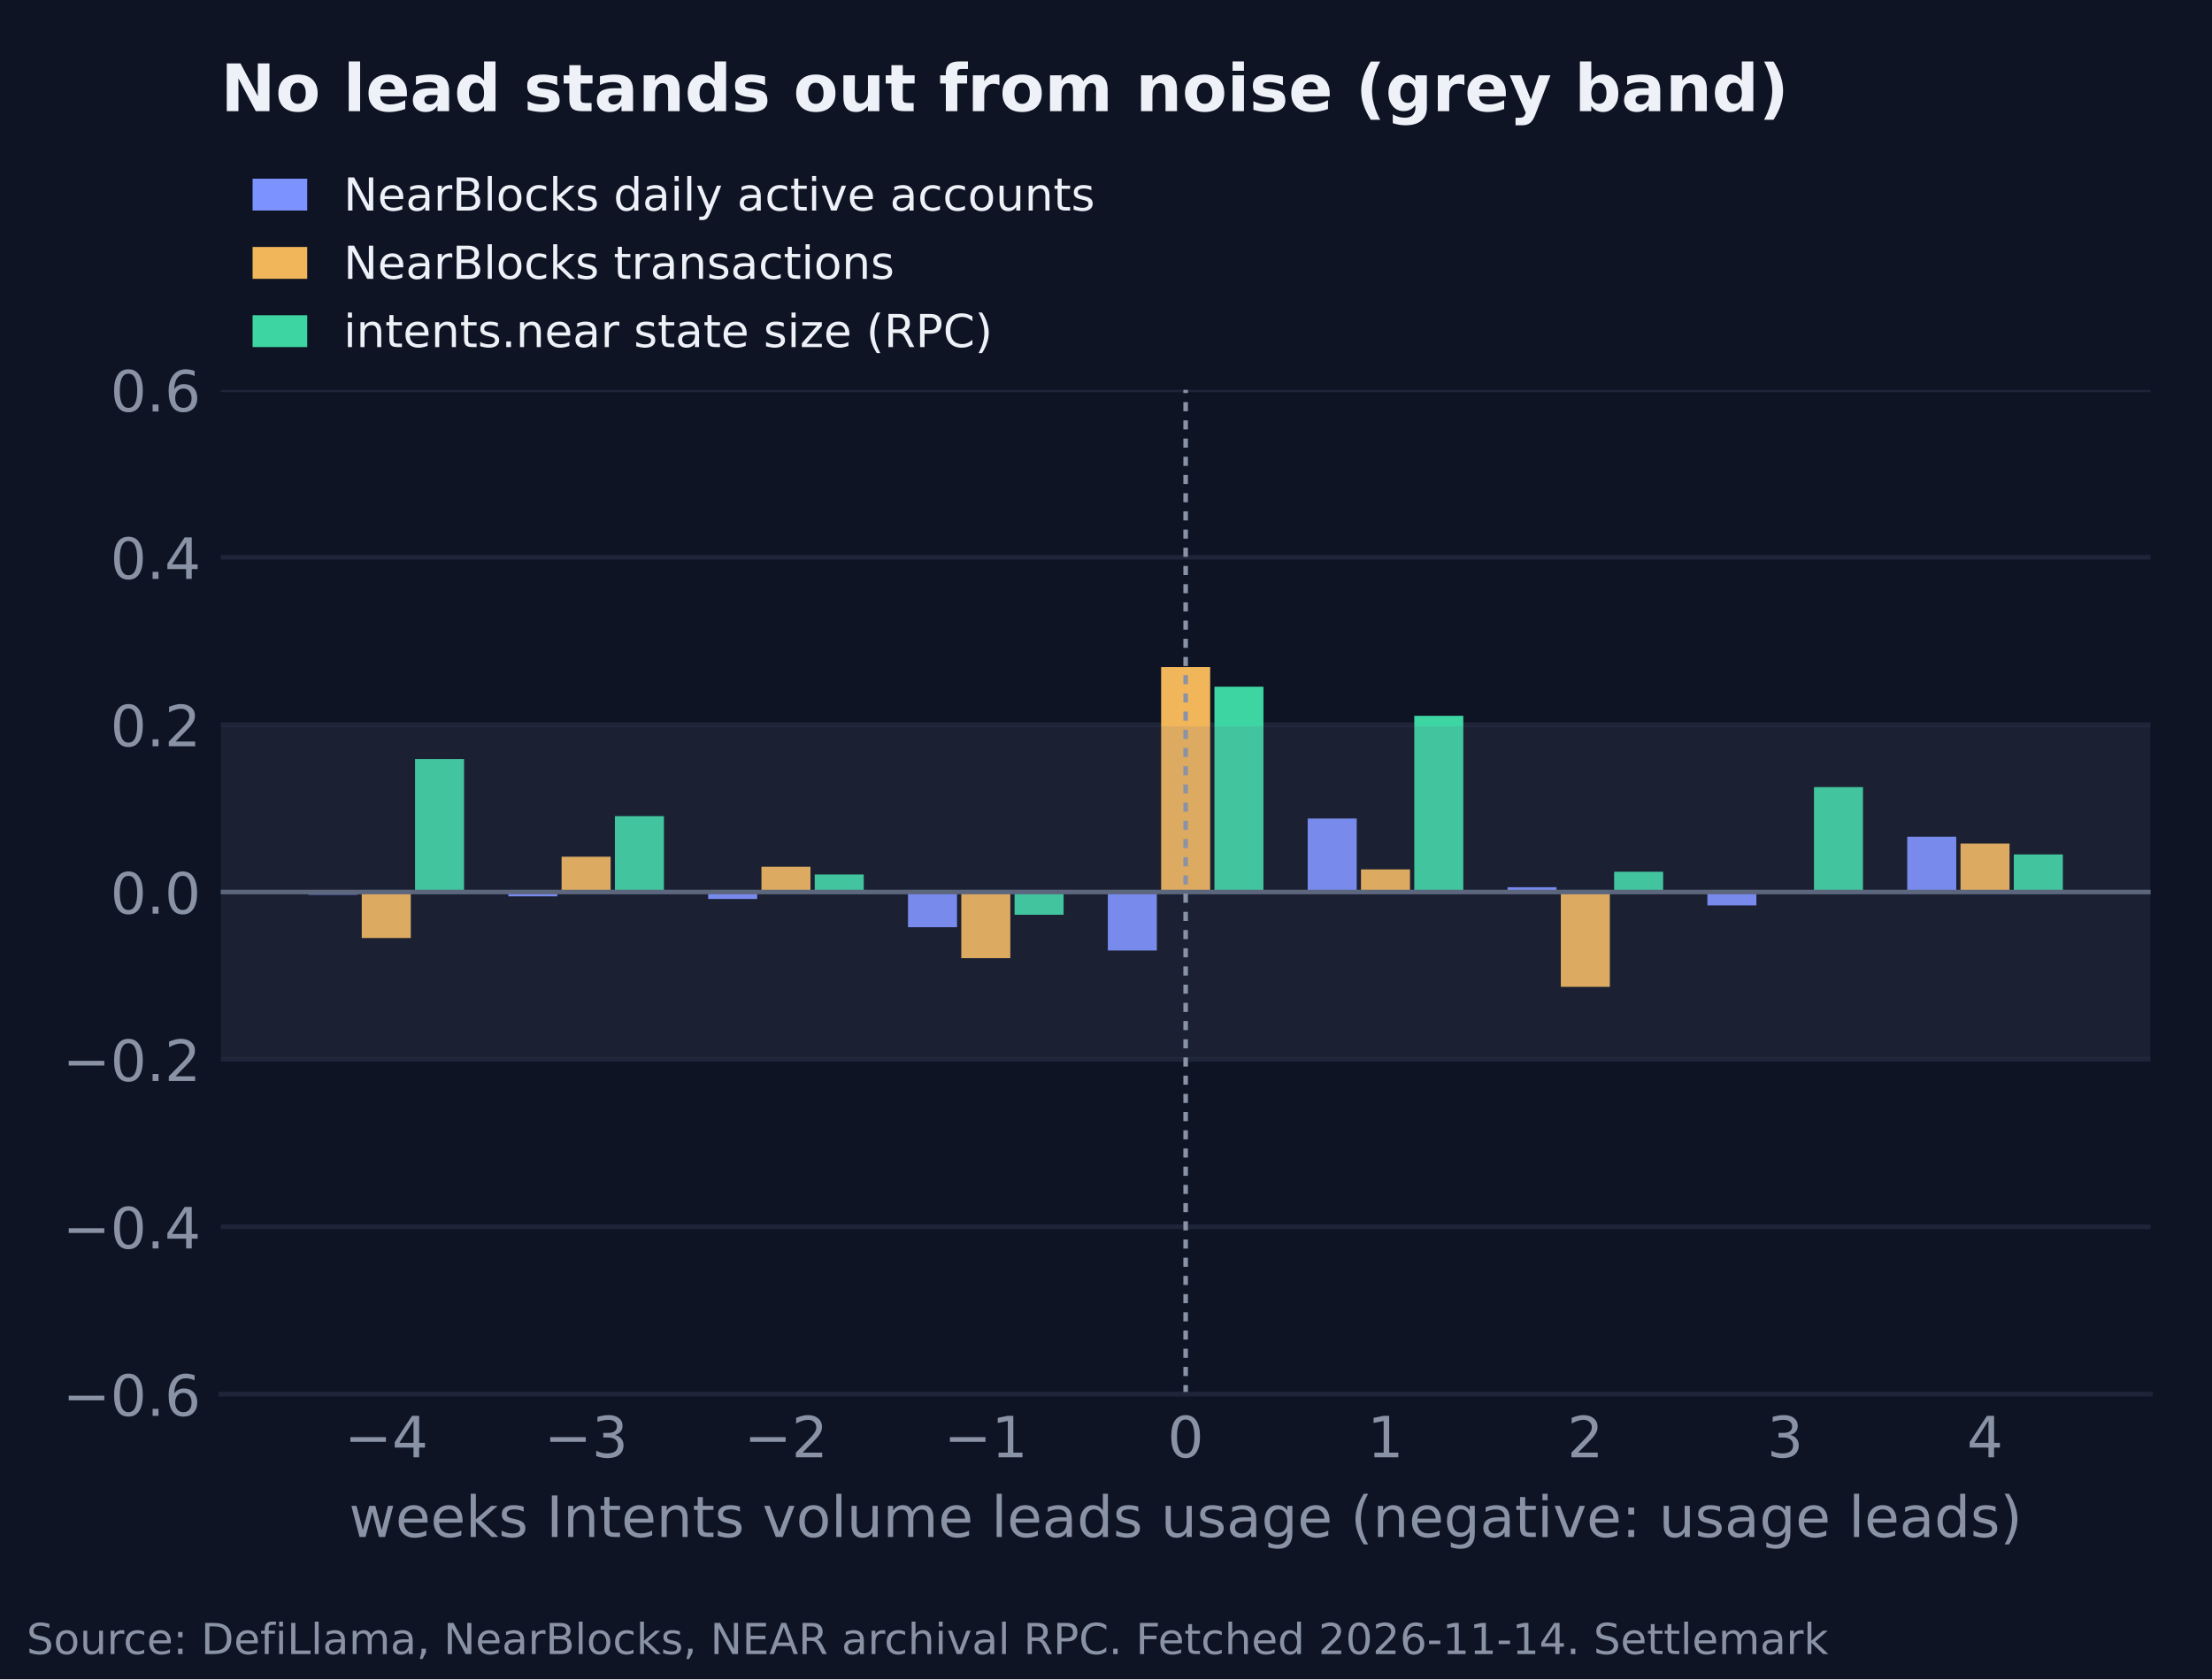
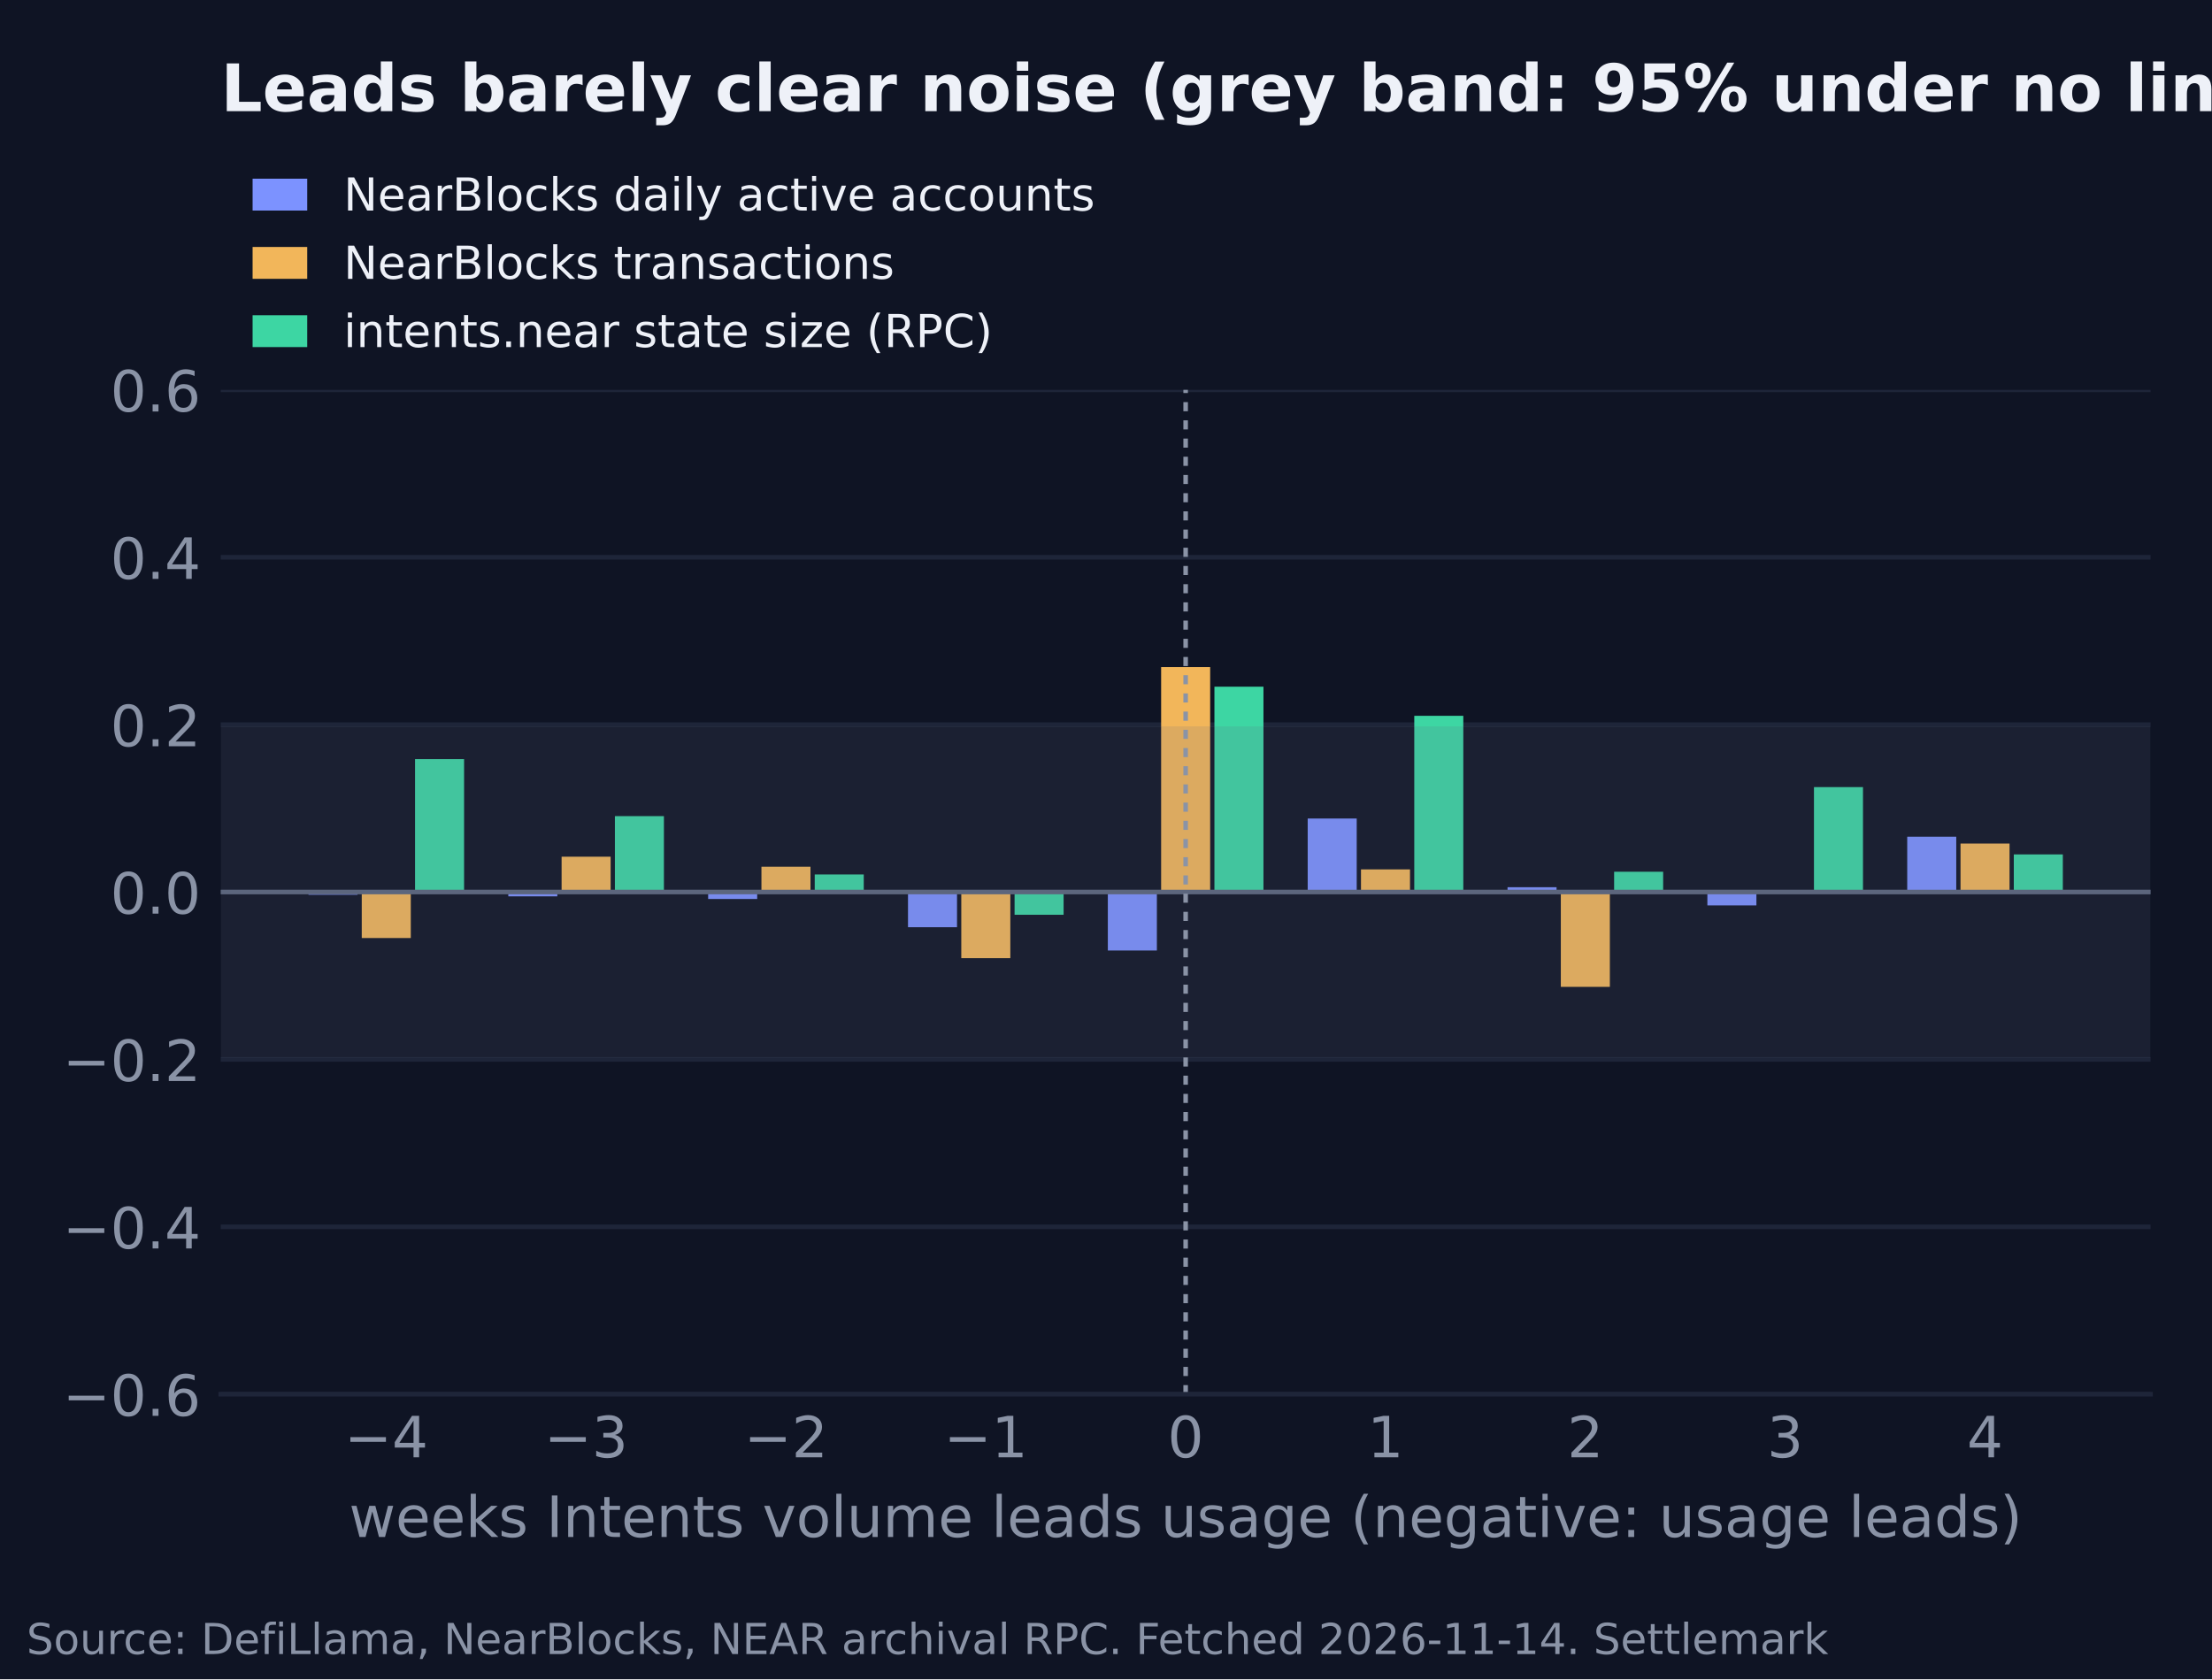
<svg xmlns="http://www.w3.org/2000/svg" width="388.8pt" height="295.2pt" viewBox="0 0 388.8 295.2" version="1.1">
  <defs>
    <style type="text/css">*{stroke-linejoin: round; stroke-linecap: butt}</style>
  </defs>
  <g id="figure_1">
    <g id="patch_1">
      <path d="M 0 295.2  L 388.8 295.2  L 388.8 0  L 0 0  z " style="fill: #0f1424" />
    </g>
    <g id="axes_1">
      <g id="patch_2">
        <path d="M 38.8 245.092  L 378 245.092  L 378 68.537  L 38.8 68.537  z " style="fill: #0f1424" />
      </g>
      <g id="matplotlib.axis_1">
        <g id="xtick_1">
          <g id="line2d_1" />
          <g id="text_1">
            <text style="font-size: 10px; font-family: 'DejaVu Sans'; text-anchor: middle; fill: #8a93a6" x="67.894" y="256.19" transform="rotate(-0 67.89409 256.1897)">−4</text>
          </g>
        </g>
        <g id="xtick_2">
          <g id="line2d_2" />
          <g id="text_2">
            <text style="font-size: 10px; font-family: 'DejaVu Sans'; text-anchor: middle; fill: #8a93a6" x="103.021" y="256.19" transform="rotate(-0 103.0206 256.1897)">−3</text>
          </g>
        </g>
        <g id="xtick_3">
          <g id="line2d_3" />
          <g id="text_3">
            <text style="font-size: 10px; font-family: 'DejaVu Sans'; text-anchor: middle; fill: #8a93a6" x="138.147" y="256.19" transform="rotate(-0 138.147 256.1897)">−2</text>
          </g>
        </g>
        <g id="xtick_4">
          <g id="line2d_4" />
          <g id="text_4">
            <text style="font-size: 10px; font-family: 'DejaVu Sans'; text-anchor: middle; fill: #8a93a6" x="173.274" y="256.19" transform="rotate(-0 173.2735 256.1897)">−1</text>
          </g>
        </g>
        <g id="xtick_5">
          <g id="line2d_5" />
          <g id="text_5">
            <text style="font-size: 10px; font-family: 'DejaVu Sans'; text-anchor: middle; fill: #8a93a6" x="208.4" y="256.19" transform="rotate(-0 208.4 256.1897)">0</text>
          </g>
        </g>
        <g id="xtick_6">
          <g id="line2d_6" />
          <g id="text_6">
            <text style="font-size: 10px; font-family: 'DejaVu Sans'; text-anchor: middle; fill: #8a93a6" x="243.526" y="256.19" transform="rotate(-0 243.5265 256.1897)">1</text>
          </g>
        </g>
        <g id="xtick_7">
          <g id="line2d_7" />
          <g id="text_7">
            <text style="font-size: 10px; font-family: 'DejaVu Sans'; text-anchor: middle; fill: #8a93a6" x="278.653" y="256.19" transform="rotate(-0 278.653 256.1897)">2</text>
          </g>
        </g>
        <g id="xtick_8">
          <g id="line2d_8" />
          <g id="text_8">
            <text style="font-size: 10px; font-family: 'DejaVu Sans'; text-anchor: middle; fill: #8a93a6" x="313.779" y="256.19" transform="rotate(-0 313.7794 256.1897)">3</text>
          </g>
        </g>
        <g id="xtick_9">
          <g id="line2d_9" />
          <g id="text_9">
            <text style="font-size: 10px; font-family: 'DejaVu Sans'; text-anchor: middle; fill: #8a93a6" x="348.906" y="256.19" transform="rotate(-0 348.9059 256.1897)">4</text>
          </g>
        </g>
        <g id="text_10">
          <text style="font-size: 10px; font-family: 'DejaVu Sans'; text-anchor: middle; fill: #8a93a6" x="208.4" y="270.19" transform="rotate(-0 208.4 270.1904)">weeks Intents volume leads usage (negative: usage leads)</text>
        </g>
      </g>
      <g id="matplotlib.axis_2">
        <g id="ytick_1">
          <g id="line2d_10">
            <path d="M 38.8 245.092  L 378 245.092  " clip-path="url(#p64c11efa17)" style="fill: none; stroke: #1e2539; stroke-width: 0.8; stroke-linecap: square" />
          </g>
          <g id="line2d_11" />
          <g id="text_11">
            <text style="font-size: 10px; font-family: 'DejaVu Sans'; text-anchor: end; fill: #8a93a6" x="35.3" y="248.891" transform="rotate(-0 35.3 248.8908)">−0.6</text>
          </g>
        </g>
        <g id="ytick_2">
          <g id="line2d_12">
            <path d="M 38.8 215.666  L 378 215.666  " clip-path="url(#p64c11efa17)" style="fill: none; stroke: #1e2539; stroke-width: 0.8; stroke-linecap: square" />
          </g>
          <g id="line2d_13" />
          <g id="text_12">
            <text style="font-size: 10px; font-family: 'DejaVu Sans'; text-anchor: end; fill: #8a93a6" x="35.3" y="219.465" transform="rotate(-0 35.3 219.465)">−0.4</text>
          </g>
        </g>
        <g id="ytick_3">
          <g id="line2d_14">
            <path d="M 38.8 186.24  L 378 186.24  " clip-path="url(#p64c11efa17)" style="fill: none; stroke: #1e2539; stroke-width: 0.8; stroke-linecap: square" />
          </g>
          <g id="line2d_15" />
          <g id="text_13">
            <text style="font-size: 10px; font-family: 'DejaVu Sans'; text-anchor: end; fill: #8a93a6" x="35.3" y="190.039" transform="rotate(-0 35.3 190.0393)">−0.2</text>
          </g>
        </g>
        <g id="ytick_4">
          <g id="line2d_16">
            <path d="M 38.8 156.815  L 378 156.815  " clip-path="url(#p64c11efa17)" style="fill: none; stroke: #1e2539; stroke-width: 0.8; stroke-linecap: square" />
          </g>
          <g id="line2d_17" />
          <g id="text_14">
            <text style="font-size: 10px; font-family: 'DejaVu Sans'; text-anchor: end; fill: #8a93a6" x="35.3" y="160.613" transform="rotate(-0 35.3 160.6135)">0.0</text>
          </g>
        </g>
        <g id="ytick_5">
          <g id="line2d_18">
            <path d="M 38.8 127.389  L 378 127.389  " clip-path="url(#p64c11efa17)" style="fill: none; stroke: #1e2539; stroke-width: 0.8; stroke-linecap: square" />
          </g>
          <g id="line2d_19" />
          <g id="text_15">
            <text style="font-size: 10px; font-family: 'DejaVu Sans'; text-anchor: end; fill: #8a93a6" x="35.3" y="131.188" transform="rotate(-0 35.3 131.1877)">0.2</text>
          </g>
        </g>
        <g id="ytick_6">
          <g id="line2d_20">
            <path d="M 38.8 97.963  L 378 97.963  " clip-path="url(#p64c11efa17)" style="fill: none; stroke: #1e2539; stroke-width: 0.8; stroke-linecap: square" />
          </g>
          <g id="line2d_21" />
          <g id="text_16">
            <text style="font-size: 10px; font-family: 'DejaVu Sans'; text-anchor: end; fill: #8a93a6" x="35.3" y="101.762" transform="rotate(-0 35.3 101.7619)">0.4</text>
          </g>
        </g>
        <g id="ytick_7">
          <g id="line2d_22">
            <path d="M 38.8 68.537  L 378 68.537  " clip-path="url(#p64c11efa17)" style="fill: none; stroke: #1e2539; stroke-width: 0.8; stroke-linecap: square" />
          </g>
          <g id="line2d_23" />
          <g id="text_17">
            <text style="font-size: 10px; font-family: 'DejaVu Sans'; text-anchor: end; fill: #8a93a6" x="35.3" y="72.336" transform="rotate(-0 35.3 72.33613)">0.6</text>
          </g>
        </g>
      </g>
      <g id="patch_3">
        <path d="M 54.218 156.815  L 62.836 156.815  L 62.836 157.293  L 54.218 157.293  z " clip-path="url(#p64c11efa17)" style="fill: #7c92ff" />
      </g>
      <g id="patch_4">
        <path d="M 89.345 156.815  L 97.962 156.815  L 97.962 157.573  L 89.345 157.573  z " clip-path="url(#p64c11efa17)" style="fill: #7c92ff" />
      </g>
      <g id="patch_5">
        <path d="M 124.471 156.815  L 133.089 156.815  L 133.089 158.036  L 124.471 158.036  z " clip-path="url(#p64c11efa17)" style="fill: #7c92ff" />
      </g>
      <g id="patch_6">
        <path d="M 159.598 156.815  L 168.215 156.815  L 168.215 162.999  L 159.598 162.999  z " clip-path="url(#p64c11efa17)" style="fill: #7c92ff" />
      </g>
      <g id="patch_7">
        <path d="M 194.724 156.815  L 203.342 156.815  L 203.342 167.093  L 194.724 167.093  z " clip-path="url(#p64c11efa17)" style="fill: #7c92ff" />
      </g>
      <g id="patch_8">
        <path d="M 229.851 156.815  L 238.468 156.815  L 238.468 143.889  L 229.851 143.889  z " clip-path="url(#p64c11efa17)" style="fill: #7c92ff" />
      </g>
      <g id="patch_9">
        <path d="M 264.977 156.815  L 273.595 156.815  L 273.595 155.966  L 264.977 155.966  z " clip-path="url(#p64c11efa17)" style="fill: #7c92ff" />
      </g>
      <g id="patch_10">
        <path d="M 300.104 156.815  L 308.721 156.815  L 308.721 159.163  L 300.104 159.163  z " clip-path="url(#p64c11efa17)" style="fill: #7c92ff" />
      </g>
      <g id="patch_11">
        <path d="M 335.23 156.815  L 343.848 156.815  L 343.848 147.085  L 335.23 147.085  z " clip-path="url(#p64c11efa17)" style="fill: #7c92ff" />
      </g>
      <g id="patch_12">
        <path d="M 63.585 156.815  L 72.203 156.815  L 72.203 164.899  L 63.585 164.899  z " clip-path="url(#p64c11efa17)" style="fill: #f2b65a" />
      </g>
      <g id="patch_13">
        <path d="M 98.712 156.815  L 107.329 156.815  L 107.329 150.603  L 98.712 150.603  z " clip-path="url(#p64c11efa17)" style="fill: #f2b65a" />
      </g>
      <g id="patch_14">
        <path d="M 133.838 156.815  L 142.456 156.815  L 142.456 152.362  L 133.838 152.362  z " clip-path="url(#p64c11efa17)" style="fill: #f2b65a" />
      </g>
      <g id="patch_15">
        <path d="M 168.965 156.815  L 177.582 156.815  L 177.582 168.437  L 168.965 168.437  z " clip-path="url(#p64c11efa17)" style="fill: #f2b65a" />
      </g>
      <g id="patch_16">
        <path d="M 204.091 156.815  L 212.709 156.815  L 212.709 117.268  L 204.091 117.268  z " clip-path="url(#p64c11efa17)" style="fill: #f2b65a" />
      </g>
      <g id="patch_17">
        <path d="M 239.218 156.815  L 247.835 156.815  L 247.835 152.833  L 239.218 152.833  z " clip-path="url(#p64c11efa17)" style="fill: #f2b65a" />
      </g>
      <g id="patch_18">
        <path d="M 274.344 156.815  L 282.962 156.815  L 282.962 173.484  L 274.344 173.484  z " clip-path="url(#p64c11efa17)" style="fill: #f2b65a" />
      </g>
      <g id="patch_19">
        <path d="M 309.471 156.815  L 318.088 156.815  L 318.088 156.983  L 309.471 156.983  z " clip-path="url(#p64c11efa17)" style="fill: #f2b65a" />
      </g>
      <g id="patch_20">
        <path d="M 344.597 156.815  L 353.215 156.815  L 353.215 148.291  L 344.597 148.291  z " clip-path="url(#p64c11efa17)" style="fill: #f2b65a" />
      </g>
      <g id="patch_21">
        <path d="M 72.952 156.815  L 81.57 156.815  L 81.57 133.446  L 72.952 133.446  z " clip-path="url(#p64c11efa17)" style="fill: #3dd6a3" />
      </g>
      <g id="patch_22">
        <path d="M 108.079 156.815  L 116.696 156.815  L 116.696 143.469  L 108.079 143.469  z " clip-path="url(#p64c11efa17)" style="fill: #3dd6a3" />
      </g>
      <g id="patch_23">
        <path d="M 143.205 156.815  L 151.823 156.815  L 151.823 153.725  L 143.205 153.725  z " clip-path="url(#p64c11efa17)" style="fill: #3dd6a3" />
      </g>
      <g id="patch_24">
        <path d="M 178.332 156.815  L 186.949 156.815  L 186.949 160.811  L 178.332 160.811  z " clip-path="url(#p64c11efa17)" style="fill: #3dd6a3" />
      </g>
      <g id="patch_25">
        <path d="M 213.458 156.815  L 222.076 156.815  L 222.076 120.716  L 213.458 120.716  z " clip-path="url(#p64c11efa17)" style="fill: #3dd6a3" />
      </g>
      <g id="patch_26">
        <path d="M 248.585 156.815  L 257.202 156.815  L 257.202 125.835  L 248.585 125.835  z " clip-path="url(#p64c11efa17)" style="fill: #3dd6a3" />
      </g>
      <g id="patch_27">
        <path d="M 283.711 156.815  L 292.329 156.815  L 292.329 153.247  L 283.711 153.247  z " clip-path="url(#p64c11efa17)" style="fill: #3dd6a3" />
      </g>
      <g id="patch_28">
        <path d="M 318.838 156.815  L 327.455 156.815  L 327.455 138.368  L 318.838 138.368  z " clip-path="url(#p64c11efa17)" style="fill: #3dd6a3" />
      </g>
      <g id="patch_29">
        <path d="M 353.964 156.815  L 362.582 156.815  L 362.582 150.199  L 353.964 150.199  z " clip-path="url(#p64c11efa17)" style="fill: #3dd6a3" />
      </g>
      <g id="patch_30">
        <path d="M 38.8 185.945  L 378 185.945  L 378 127.685  L 38.8 127.685  z " clip-path="url(#p64c11efa17)" style="fill: #5c667d; opacity: 0.15" />
      </g>
      <g id="line2d_24">
        <path d="M 38.8 156.815  L 378 156.815  " clip-path="url(#p64c11efa17)" style="fill: none; stroke: #5c667d; stroke-width: 0.8; stroke-linecap: square" />
      </g>
      <g id="line2d_25">
        <path d="M 208.4 245.092  L 208.4 68.537  " clip-path="url(#p64c11efa17)" style="fill: none; stroke-dasharray: 1.6,1.6; stroke-dashoffset: 0; stroke: #8a93a6; stroke-width: 0.8" />
      </g>
      <g id="patch_31">
        <path d="M 38.8 245.092  L 378 245.092  " style="fill: none; stroke: #1e2539; stroke-width: 0.8; stroke-linejoin: miter; stroke-linecap: square" />
      </g>
      <g id="text_18">
-         <text style="font-weight: 700; font-size: 11.5px; font-family: 'DejaVu Sans'; text-anchor: start; fill: #eef1f8" x="38.8" y="19.537" transform="rotate(-0 38.8 19.5373)">No lead stands out from noise (grey band)</text>
+         <text style="font-weight: 700; font-size: 11.5px; font-family: 'DejaVu Sans'; text-anchor: start; fill: #eef1f8" x="38.8" y="19.537" transform="rotate(-0 38.8 19.5373)">Leads barely clear noise (grey band: 95% under no link)</text>
      </g>
      <g id="legend_1">
        <g id="patch_32">
          <path d="M 44.4 37.014  L 54 37.014  L 54 31.414  L 44.4 31.414  z " style="fill: #7c92ff" />
        </g>
        <g id="text_19">
          <text style="font-size: 8px; font-family: 'DejaVu Sans'; text-anchor: start; fill: #eef1f8" x="60.4" y="37.014" transform="rotate(-0 60.4 37.01418)">NearBlocks daily active accounts</text>
        </g>
        <g id="patch_33">
          <path d="M 44.4 49.015  L 54 49.015  L 54 43.415  L 44.4 43.415  z " style="fill: #f2b65a" />
        </g>
        <g id="text_20">
          <text style="font-size: 8px; font-family: 'DejaVu Sans'; text-anchor: start; fill: #eef1f8" x="60.4" y="49.015" transform="rotate(-0 60.4 49.01481)">NearBlocks transactions</text>
        </g>
        <g id="patch_34">
          <path d="M 44.4 61.015  L 54 61.015  L 54 55.415  L 44.4 55.415  z " style="fill: #3dd6a3" />
        </g>
        <g id="text_21">
          <text style="font-size: 8px; font-family: 'DejaVu Sans'; text-anchor: start; fill: #eef1f8" x="60.4" y="61.015" transform="rotate(-0 60.4 61.01543)">intents.near state size (RPC)</text>
        </g>
      </g>
    </g>
    <g id="text_22">
      <text style="font-size: 7.5px; font-family: 'DejaVu Sans'; text-anchor: start; fill: #8a93a6" x="4.666" y="290.772" transform="rotate(-0 4.6656 290.772)">Source: DefiLlama, NearBlocks, NEAR archival RPC. Fetched 2026-11-14. Settlemark</text>
    </g>
  </g>
  <defs>
    <clipPath id="p64c11efa17">
      <rect x="38.8" y="68.537" width="339.2" height="176.555" />
    </clipPath>
  </defs>
</svg>
